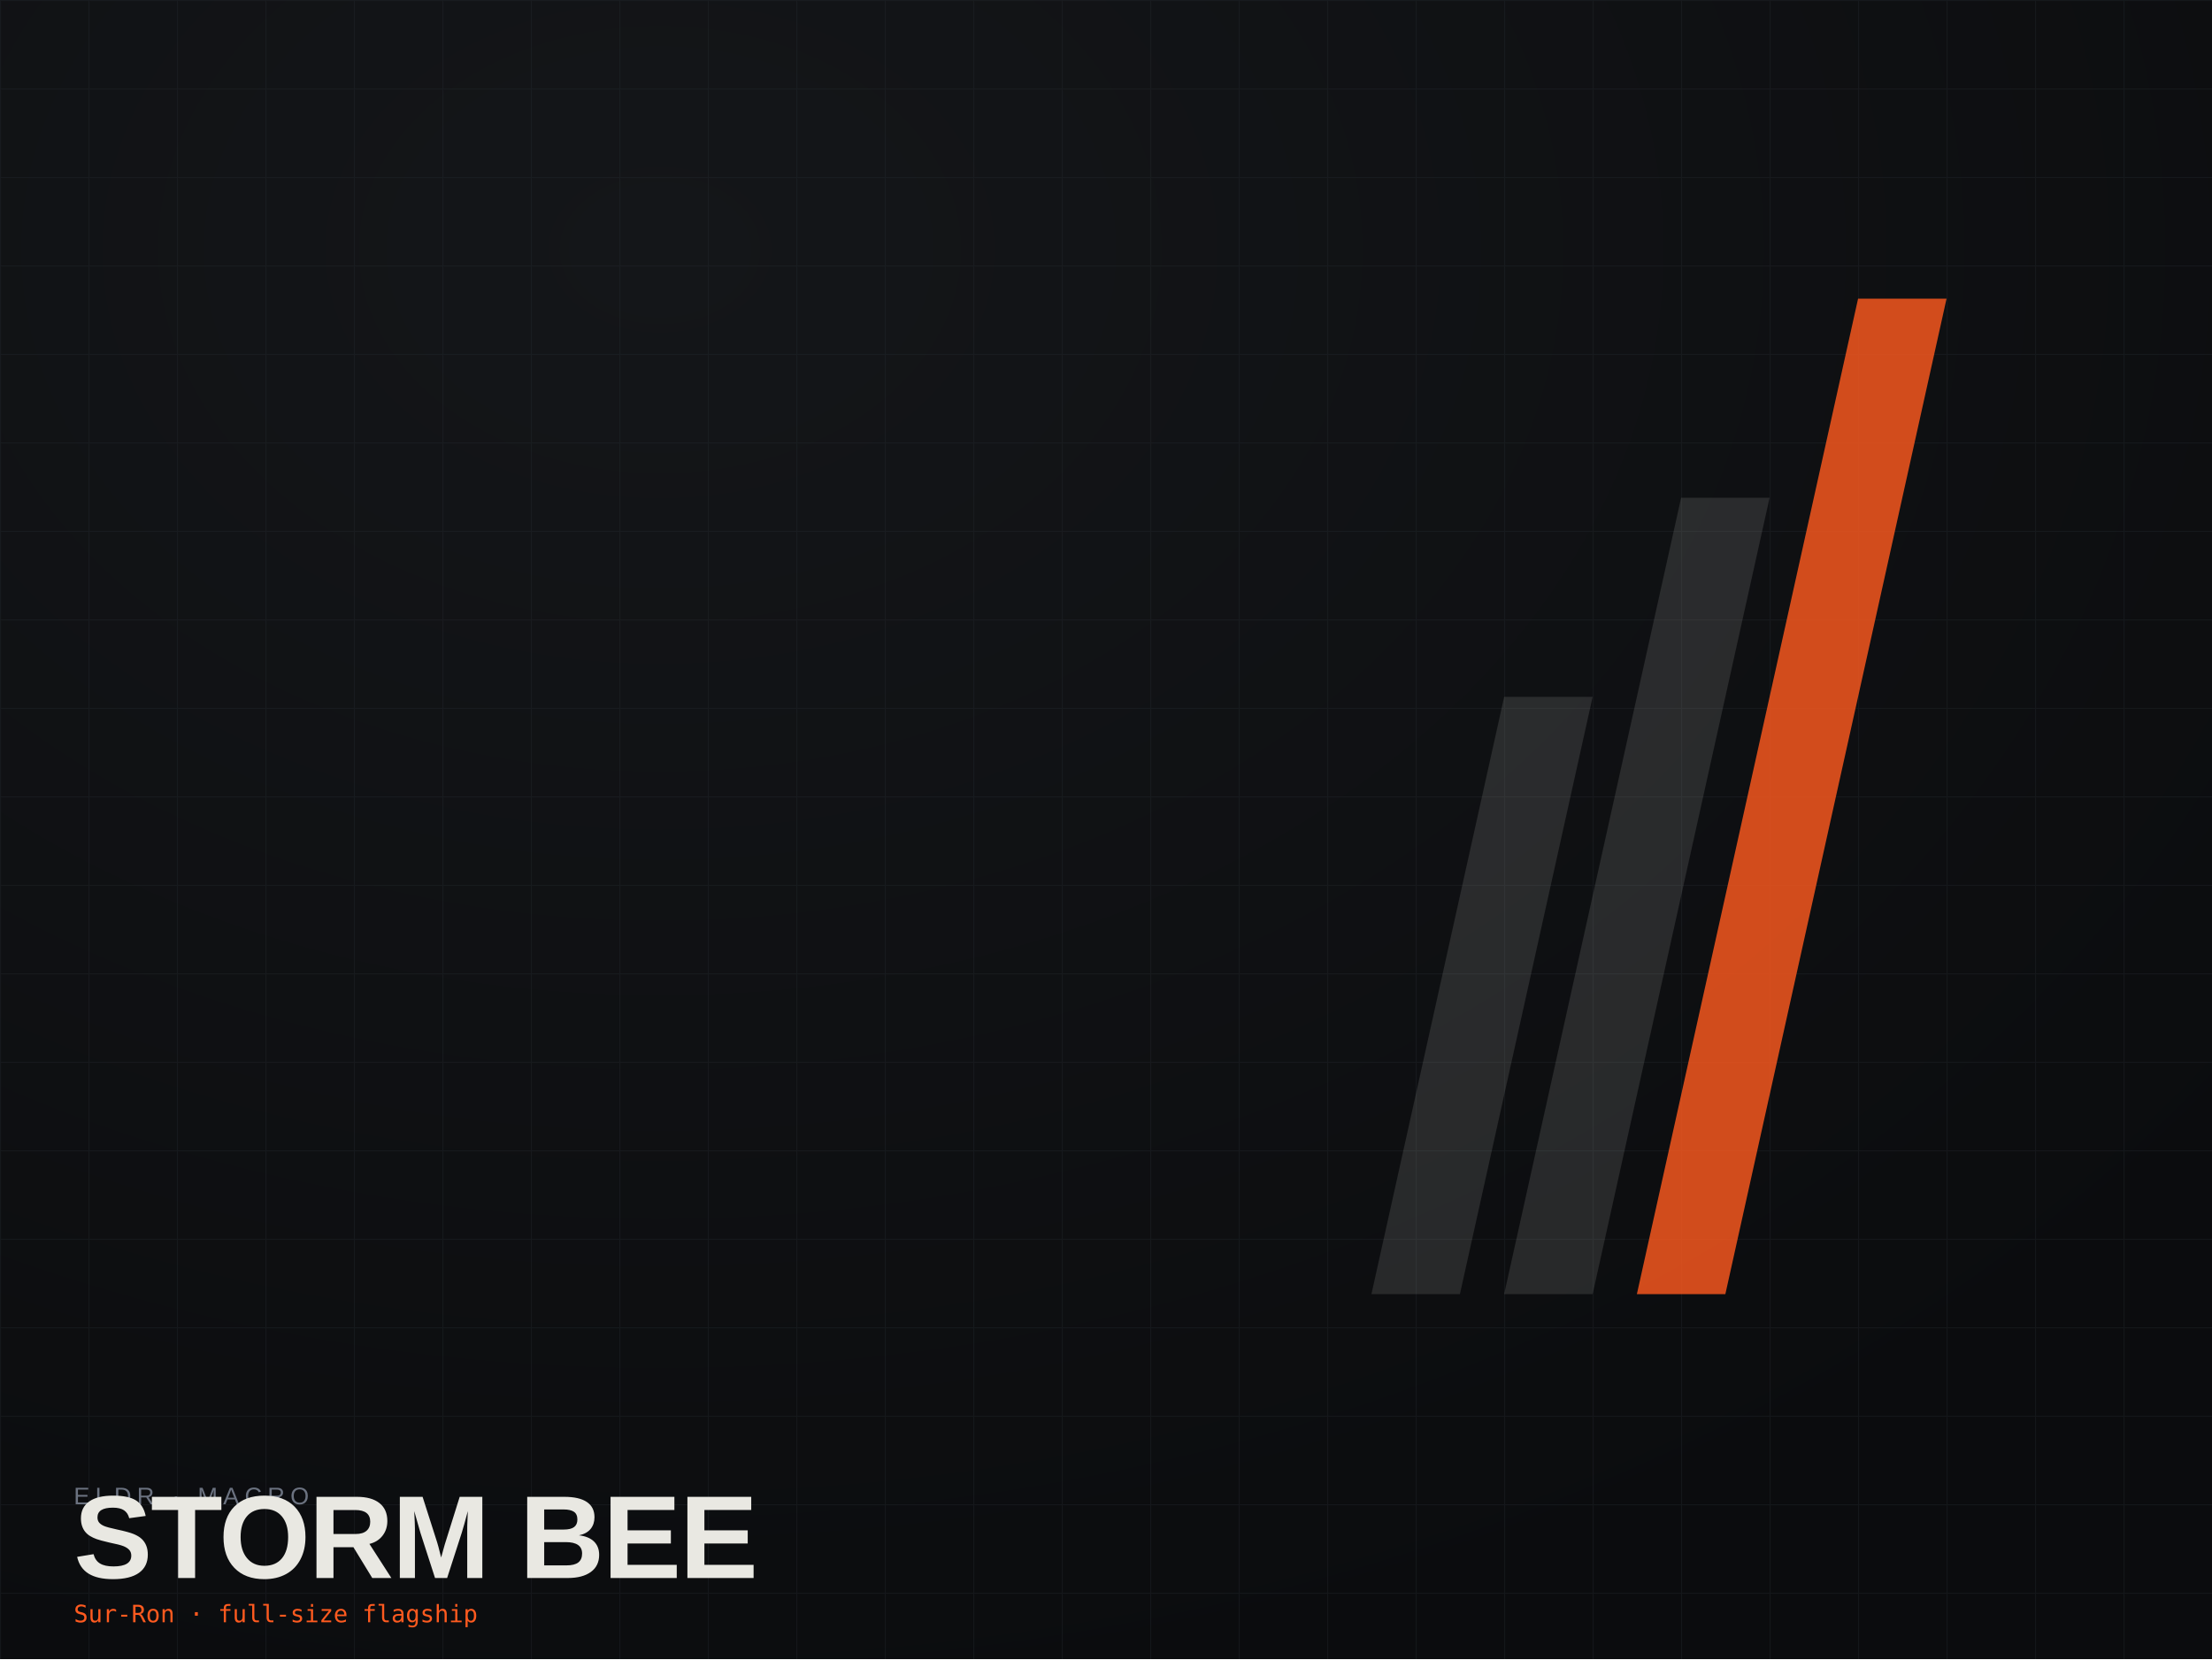
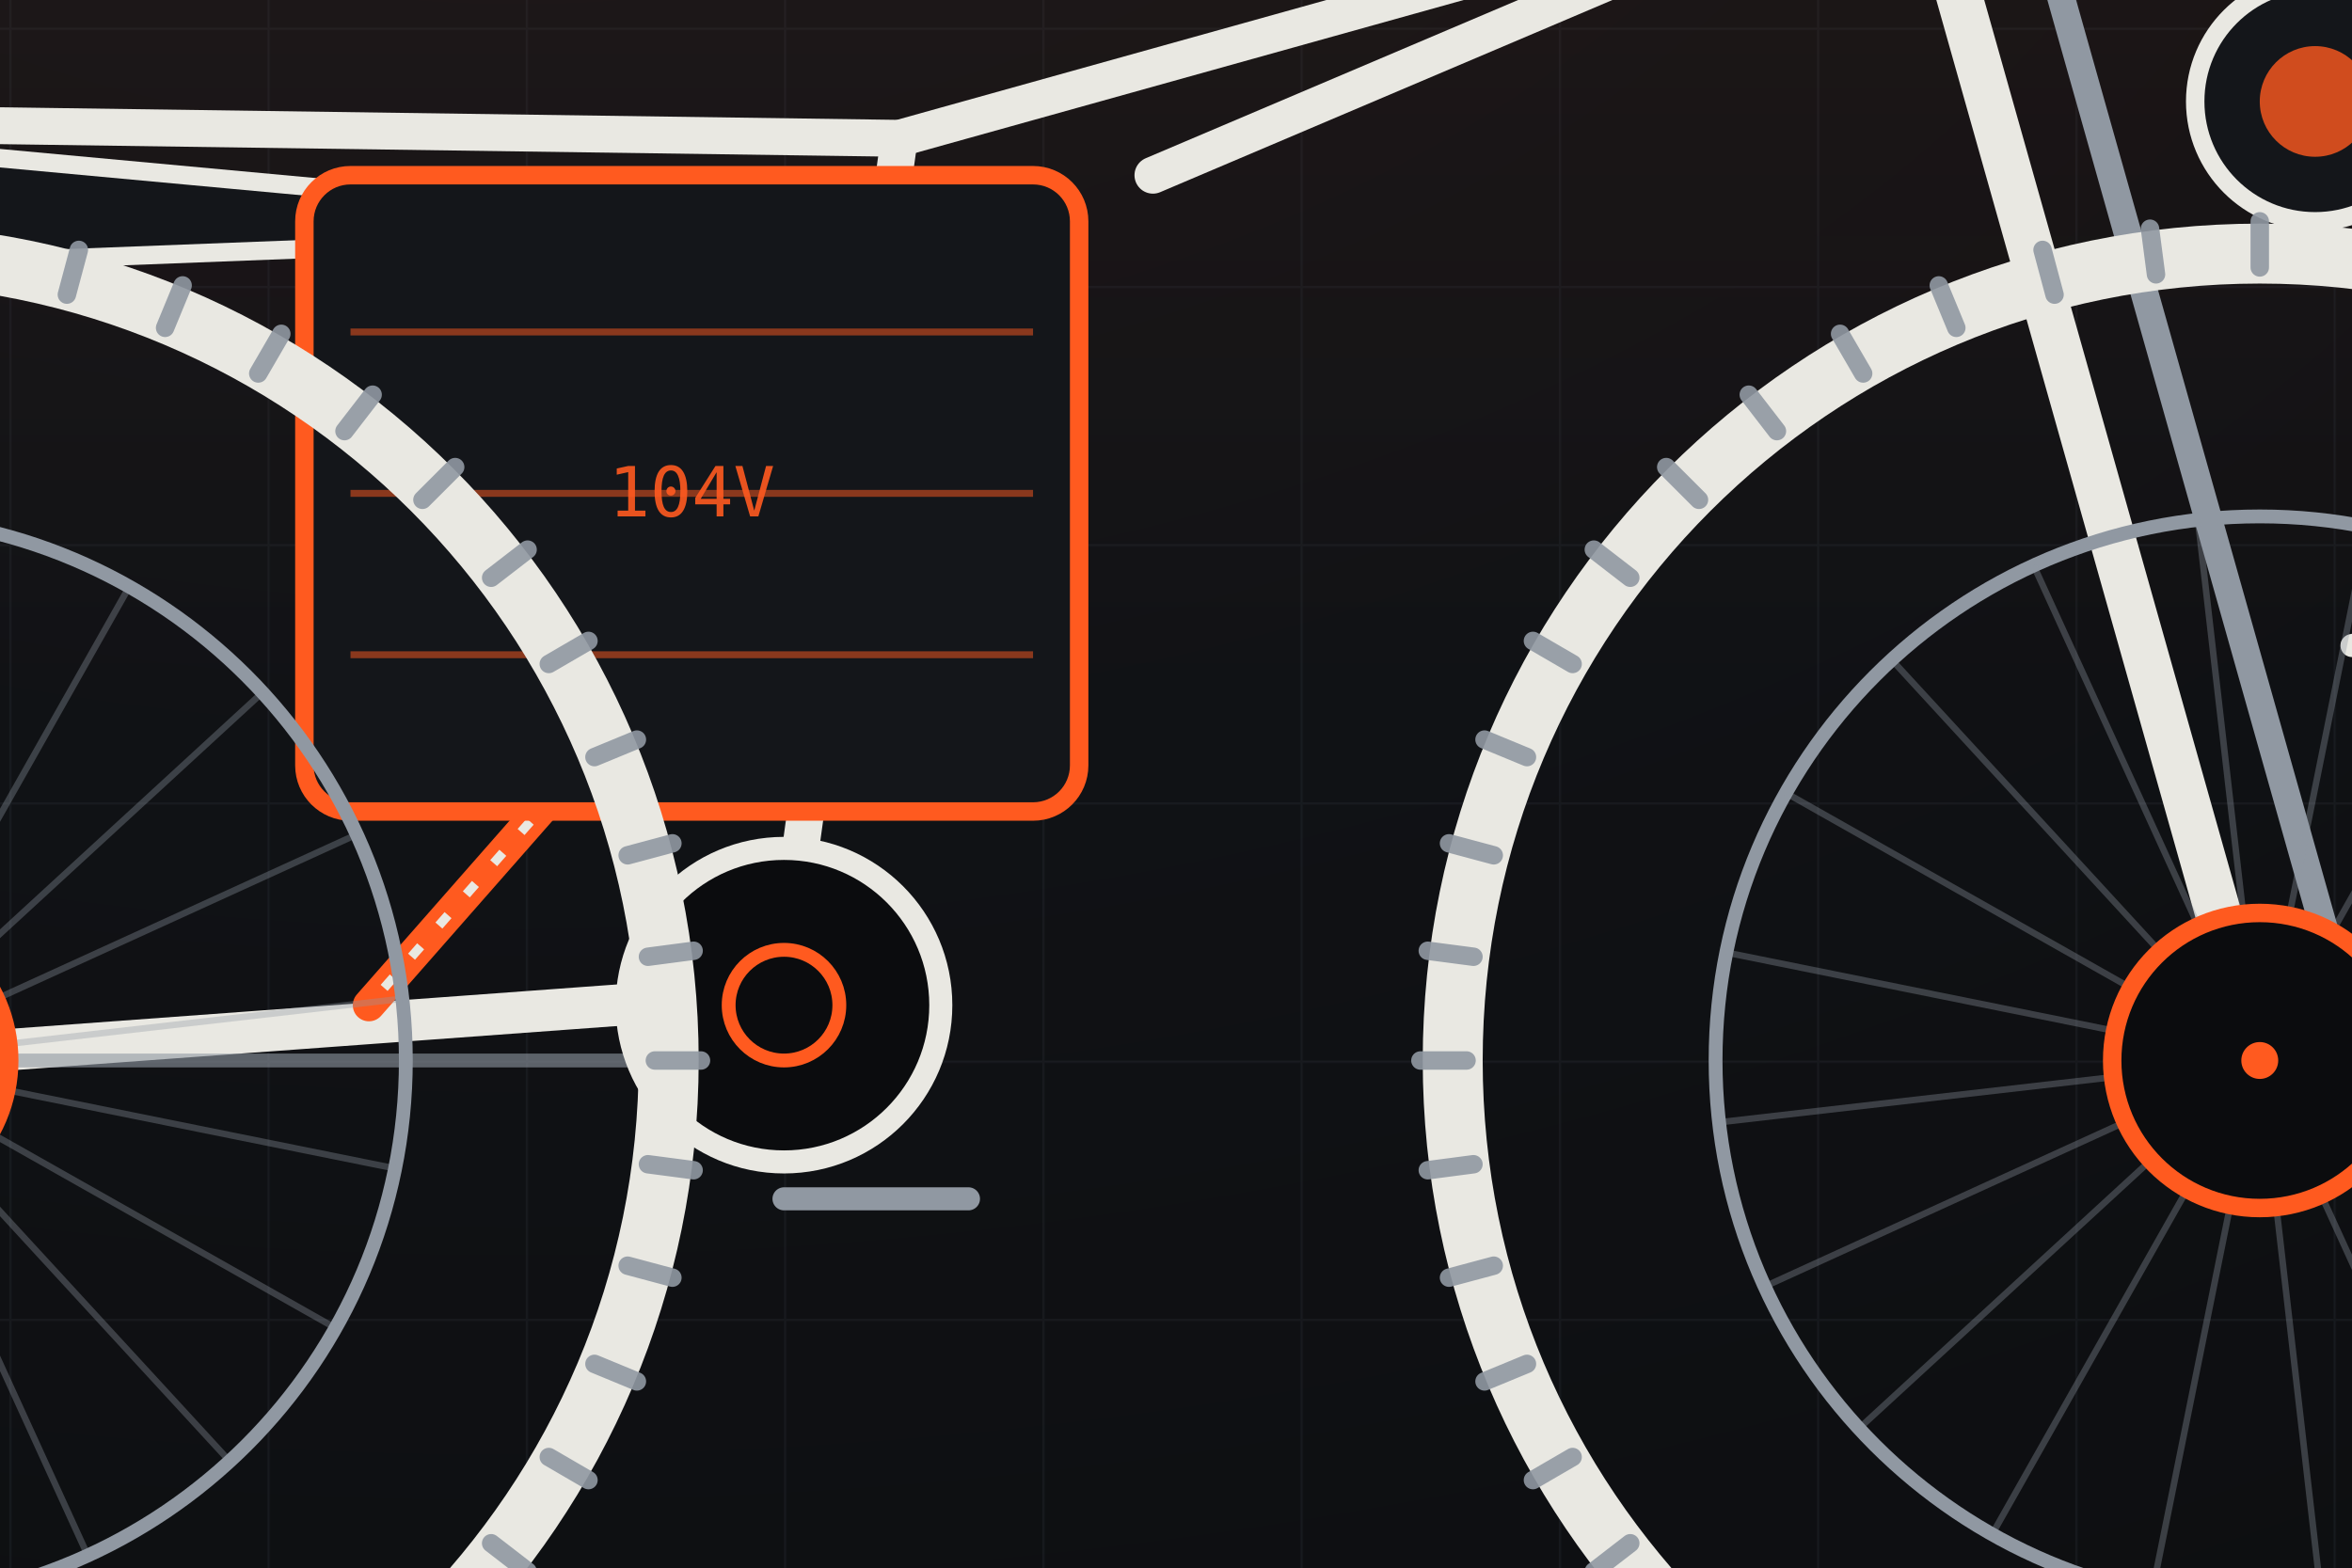
- <svg xmlns="http://www.w3.org/2000/svg" width="1200" height="900" viewBox="0 0 1200 900" role="img" aria-label="STORM BEE">
+ <svg xmlns="http://www.w3.org/2000/svg" width="1200" height="800" viewBox="430 330 430 340" role="img">
  <defs>
-     <radialGradient id="g" cx="30%" cy="15%" r="90%">
-       <stop offset="0%" stop-color="#141619" />
+     <radialGradient id="bg" cx="42%" cy="26%" r="90%">
+       <stop offset="0%" stop-color="#14161A" />
      <stop offset="100%" stop-color="#0B0C0E" />
    </radialGradient>
-     <pattern id="grid" width="48" height="48" patternUnits="userSpaceOnUse">
-       <path d="M48 0H0V48" fill="none" stroke="#262A31" stroke-width="1" />
+     <pattern id="gr" width="56" height="56" patternUnits="userSpaceOnUse">
+       <path d="M56 0H0V56" fill="none" stroke="#262A31" stroke-width="1" />
    </pattern>
+     <linearGradient id="glow" x1="0" y1="0" x2="0" y2="1">
+       <stop offset="0%" stop-color="#FF5A1F" stop-opacity="0.14" />
+       <stop offset="60%" stop-color="#FF5A1F" stop-opacity="0" />
+     </linearGradient>
  </defs>
-   <rect width="1200" height="900" fill="url(#g)" />
-   <rect width="1200" height="900" fill="url(#grid)" opacity="0.35" />
-   <g opacity="0.9">
-     <path d="M744 702 L792 702 L864 378 L816 378 Z" fill="#E9E8E2" opacity="0.14" />
-     <path d="M816 702 L864 702 L960 270 L912 270 Z" fill="#E9E8E2" opacity="0.14" />
-     <path d="M888 702 L936 702 L1056 162 L1008 162 Z" fill="#FF5A1F" opacity="0.9" />
+   <rect x="0" y="0" width="1200" height="800" fill="url(#bg)" />
+   <rect x="0" y="0" width="1200" height="800" fill="url(#gr)" opacity="0.35" />
+   <rect x="0" y="0" width="1200" height="800" fill="url(#glow)" />
+   <ellipse cx="620" cy="748" rx="430" ry="26" fill="#FF5A1F" opacity="0.10" />
+   <line x1="150" y1="748" x2="1080" y2="748" stroke="#262A31" stroke-width="2" />
+   <line x1="565" y1="545" x2="360" y2="560" stroke="#E9E8E2" stroke-width="9" stroke-linecap="round" />
+   <line x1="560" y1="560" x2="360" y2="560" stroke="#9098A2" stroke-width="3" opacity="0.6" />
+   <line x1="600" y1="400" x2="470" y2="548" stroke="#FF5A1F" stroke-width="7" stroke-linecap="round" />
+   <line x1="600" y1="400" x2="470" y2="548" stroke="#E9E8E2" stroke-width="2" stroke-dasharray="3 6" />
+   <path d="M 800 300 L 640 368 " fill="none" stroke="#E9E8E2" stroke-width="8" stroke-linecap="round" />
+   <path d="M 800 300 L 585 360 L 300 356" fill="none" stroke="#E9E8E2" stroke-width="8" stroke-linecap="round" stroke-linejoin="round" />
+   <path d="M 585 360 L 560 540" fill="none" stroke="#E9E8E2" stroke-width="8" stroke-linecap="round" />
+   <path d="M 300 356 Q 250 352 236 372 L 250 392 L 560 380 Z" fill="#14161A" stroke="#E9E8E2" stroke-width="4" stroke-linejoin="round" />
+   <rect x="456" y="368" width="168" height="138" rx="10" fill="#14161A" stroke="#FF5A1F" stroke-width="4" />
+   <line x1="466" y1="402" x2="614" y2="402" stroke="#FF5A1F" stroke-width="1.5" opacity="0.5" />
+   <line x1="466" y1="437" x2="614" y2="437" stroke="#FF5A1F" stroke-width="1.5" opacity="0.5" />
+   <line x1="466" y1="472" x2="614" y2="472" stroke="#FF5A1F" stroke-width="1.5" opacity="0.5" />
+   <text x="540.0" y="442.0" font-family="monospace" font-size="15" fill="#FF5A1F" text-anchor="middle" opacity="0.9">104V</text>
+   <circle cx="560" cy="548" r="34" fill="#0B0C0E" stroke="#E9E8E2" stroke-width="5" />
+   <circle cx="560" cy="548" r="12" fill="none" stroke="#FF5A1F" stroke-width="3" />
+   <line x1="560" y1="590" x2="600" y2="590" stroke="#9098A2" stroke-width="5" stroke-linecap="round" />
+   <line x1="880" y1="560" x2="808" y2="305" stroke="#E9E8E2" stroke-width="10" stroke-linecap="round" />
+   <line x1="902" y1="560" x2="830" y2="305" stroke="#9098A2" stroke-width="6" stroke-linecap="round" />
+   <circle cx="812" cy="298" r="10" fill="#FF5A1F" />
+   <path d="M 812 298 L 806 250 L 742 232" fill="none" stroke="#E9E8E2" stroke-width="7" stroke-linecap="round" stroke-linejoin="round" />
+   <line x1="742" y1="232" x2="726" y2="240" stroke="#FF5A1F" stroke-width="8" stroke-linecap="round" />
+   <circle cx="892" cy="352" r="26" fill="#14161A" stroke="#E9E8E2" stroke-width="4" />
+   <circle cx="892" cy="352" r="12" fill="#FF5A1F" opacity="0.8" />
+   <path d="M 900 470 q 40 -8 70 8" fill="none" stroke="#E9E8E2" stroke-width="5" stroke-linecap="round" />
+   <g>
+     <circle cx="360" cy="560" r="175" fill="none" stroke="#E9E8E2" stroke-width="13" />
+     <line x1="542.0" y1="560.0" x2="532.0" y2="560.0" stroke="#9098A2" stroke-width="4" stroke-linecap="round" opacity="0.9" />
+     <line x1="540.4" y1="583.8" x2="530.5" y2="582.5" stroke="#9098A2" stroke-width="4" stroke-linecap="round" opacity="0.9" />
+     <line x1="535.8" y1="607.1" x2="526.1" y2="604.5" stroke="#9098A2" stroke-width="4" stroke-linecap="round" opacity="0.9" />
+     <line x1="528.1" y1="629.6" x2="518.9" y2="625.8" stroke="#9098A2" stroke-width="4" stroke-linecap="round" opacity="0.9" />
+     <line x1="517.6" y1="651.0" x2="509.0" y2="646.0" stroke="#9098A2" stroke-width="4" stroke-linecap="round" opacity="0.9" />
+     <line x1="504.4" y1="670.8" x2="496.5" y2="664.7" stroke="#9098A2" stroke-width="4" stroke-linecap="round" opacity="0.9" />
+     <line x1="488.7" y1="688.7" x2="481.6" y2="681.6" stroke="#9098A2" stroke-width="4" stroke-linecap="round" opacity="0.9" />
+     <line x1="470.8" y1="704.4" x2="464.7" y2="696.5" stroke="#9098A2" stroke-width="4" stroke-linecap="round" opacity="0.9" />
+     <line x1="451.0" y1="717.6" x2="446.0" y2="709.0" stroke="#9098A2" stroke-width="4" stroke-linecap="round" opacity="0.9" />
+     <line x1="429.6" y1="728.1" x2="425.8" y2="718.9" stroke="#9098A2" stroke-width="4" stroke-linecap="round" opacity="0.9" />
+     <line x1="407.1" y1="735.8" x2="404.5" y2="726.1" stroke="#9098A2" stroke-width="4" stroke-linecap="round" opacity="0.9" />
+     <line x1="383.8" y1="740.4" x2="382.5" y2="730.5" stroke="#9098A2" stroke-width="4" stroke-linecap="round" opacity="0.9" />
+     <line x1="360.0" y1="742.0" x2="360.0" y2="732.0" stroke="#9098A2" stroke-width="4" stroke-linecap="round" opacity="0.9" />
+     <line x1="336.2" y1="740.4" x2="337.5" y2="730.5" stroke="#9098A2" stroke-width="4" stroke-linecap="round" opacity="0.9" />
+     <line x1="312.9" y1="735.8" x2="315.5" y2="726.1" stroke="#9098A2" stroke-width="4" stroke-linecap="round" opacity="0.9" />
+     <line x1="290.4" y1="728.1" x2="294.2" y2="718.9" stroke="#9098A2" stroke-width="4" stroke-linecap="round" opacity="0.9" />
+     <line x1="269.0" y1="717.6" x2="274.0" y2="709.0" stroke="#9098A2" stroke-width="4" stroke-linecap="round" opacity="0.9" />
+     <line x1="249.2" y1="704.4" x2="255.3" y2="696.5" stroke="#9098A2" stroke-width="4" stroke-linecap="round" opacity="0.9" />
+     <line x1="231.3" y1="688.7" x2="238.4" y2="681.6" stroke="#9098A2" stroke-width="4" stroke-linecap="round" opacity="0.9" />
+     <line x1="215.6" y1="670.8" x2="223.5" y2="664.7" stroke="#9098A2" stroke-width="4" stroke-linecap="round" opacity="0.9" />
+     <line x1="202.4" y1="651.0" x2="211.0" y2="646.0" stroke="#9098A2" stroke-width="4" stroke-linecap="round" opacity="0.9" />
+     <line x1="191.9" y1="629.6" x2="201.1" y2="625.8" stroke="#9098A2" stroke-width="4" stroke-linecap="round" opacity="0.9" />
+     <line x1="184.2" y1="607.1" x2="193.9" y2="604.5" stroke="#9098A2" stroke-width="4" stroke-linecap="round" opacity="0.9" />
+     <line x1="179.6" y1="583.8" x2="189.5" y2="582.5" stroke="#9098A2" stroke-width="4" stroke-linecap="round" opacity="0.9" />
+     <line x1="178.0" y1="560.0" x2="188.0" y2="560.0" stroke="#9098A2" stroke-width="4" stroke-linecap="round" opacity="0.9" />
+     <line x1="179.6" y1="536.2" x2="189.5" y2="537.5" stroke="#9098A2" stroke-width="4" stroke-linecap="round" opacity="0.9" />
+     <line x1="184.2" y1="512.9" x2="193.9" y2="515.5" stroke="#9098A2" stroke-width="4" stroke-linecap="round" opacity="0.9" />
+     <line x1="191.9" y1="490.4" x2="201.1" y2="494.2" stroke="#9098A2" stroke-width="4" stroke-linecap="round" opacity="0.9" />
+     <line x1="202.4" y1="469.0" x2="211.0" y2="474.0" stroke="#9098A2" stroke-width="4" stroke-linecap="round" opacity="0.9" />
+     <line x1="215.6" y1="449.2" x2="223.5" y2="455.3" stroke="#9098A2" stroke-width="4" stroke-linecap="round" opacity="0.9" />
+     <line x1="231.3" y1="431.3" x2="238.4" y2="438.4" stroke="#9098A2" stroke-width="4" stroke-linecap="round" opacity="0.9" />
+     <line x1="249.2" y1="415.6" x2="255.3" y2="423.5" stroke="#9098A2" stroke-width="4" stroke-linecap="round" opacity="0.9" />
+     <line x1="269.0" y1="402.4" x2="274.0" y2="411.0" stroke="#9098A2" stroke-width="4" stroke-linecap="round" opacity="0.9" />
+     <line x1="290.4" y1="391.9" x2="294.2" y2="401.1" stroke="#9098A2" stroke-width="4" stroke-linecap="round" opacity="0.9" />
+     <line x1="312.9" y1="384.2" x2="315.5" y2="393.9" stroke="#9098A2" stroke-width="4" stroke-linecap="round" opacity="0.9" />
+     <line x1="336.2" y1="379.6" x2="337.5" y2="389.5" stroke="#9098A2" stroke-width="4" stroke-linecap="round" opacity="0.9" />
+     <line x1="360.0" y1="378.0" x2="360.0" y2="388.0" stroke="#9098A2" stroke-width="4" stroke-linecap="round" opacity="0.9" />
+     <line x1="383.8" y1="379.6" x2="382.5" y2="389.5" stroke="#9098A2" stroke-width="4" stroke-linecap="round" opacity="0.9" />
+     <line x1="407.1" y1="384.2" x2="404.5" y2="393.9" stroke="#9098A2" stroke-width="4" stroke-linecap="round" opacity="0.9" />
+     <line x1="429.6" y1="391.9" x2="425.8" y2="401.1" stroke="#9098A2" stroke-width="4" stroke-linecap="round" opacity="0.9" />
+     <line x1="451.0" y1="402.4" x2="446.0" y2="411.0" stroke="#9098A2" stroke-width="4" stroke-linecap="round" opacity="0.9" />
+     <line x1="470.8" y1="415.6" x2="464.7" y2="423.5" stroke="#9098A2" stroke-width="4" stroke-linecap="round" opacity="0.9" />
+     <line x1="488.7" y1="431.3" x2="481.6" y2="438.4" stroke="#9098A2" stroke-width="4" stroke-linecap="round" opacity="0.9" />
+     <line x1="504.4" y1="449.2" x2="496.5" y2="455.3" stroke="#9098A2" stroke-width="4" stroke-linecap="round" opacity="0.9" />
+     <line x1="517.6" y1="469.0" x2="509.0" y2="474.0" stroke="#9098A2" stroke-width="4" stroke-linecap="round" opacity="0.9" />
+     <line x1="528.1" y1="490.4" x2="518.9" y2="494.2" stroke="#9098A2" stroke-width="4" stroke-linecap="round" opacity="0.9" />
+     <line x1="535.8" y1="512.9" x2="526.1" y2="515.5" stroke="#9098A2" stroke-width="4" stroke-linecap="round" opacity="0.9" />
+     <line x1="540.4" y1="536.2" x2="530.5" y2="537.5" stroke="#9098A2" stroke-width="4" stroke-linecap="round" opacity="0.9" />
+     <circle cx="360" cy="560" r="118" fill="none" stroke="#9098A2" stroke-width="3" />
+     <line x1="391.4" y1="566.4" x2="475.6" y2="583.4" stroke="#9098A2" stroke-width="1.4" opacity="0.35" />
+     <line x1="387.9" y1="575.7" x2="462.7" y2="618.0" stroke="#9098A2" stroke-width="1.4" opacity="0.35" />
+     <line x1="381.6" y1="583.6" x2="439.8" y2="646.9" stroke="#9098A2" stroke-width="1.4" opacity="0.35" />
+     <line x1="373.3" y1="589.1" x2="409.0" y2="667.3" stroke="#9098A2" stroke-width="1.4" opacity="0.35" />
+     <line x1="363.6" y1="591.8" x2="373.4" y2="677.2" stroke="#9098A2" stroke-width="1.4" opacity="0.35" />
+     <line x1="353.6" y1="591.4" x2="336.6" y2="675.6" stroke="#9098A2" stroke-width="1.4" opacity="0.35" />
+     <line x1="344.3" y1="587.9" x2="302.0" y2="662.7" stroke="#9098A2" stroke-width="1.4" opacity="0.35" />
+     <line x1="336.4" y1="581.6" x2="273.1" y2="639.8" stroke="#9098A2" stroke-width="1.4" opacity="0.35" />
+     <line x1="330.9" y1="573.3" x2="252.7" y2="609.0" stroke="#9098A2" stroke-width="1.4" opacity="0.35" />
+     <line x1="328.2" y1="563.6" x2="242.8" y2="573.4" stroke="#9098A2" stroke-width="1.4" opacity="0.35" />
+     <line x1="328.6" y1="553.6" x2="244.4" y2="536.6" stroke="#9098A2" stroke-width="1.4" opacity="0.35" />
+     <line x1="332.1" y1="544.3" x2="257.3" y2="502.0" stroke="#9098A2" stroke-width="1.4" opacity="0.35" />
+     <line x1="338.4" y1="536.4" x2="280.2" y2="473.1" stroke="#9098A2" stroke-width="1.4" opacity="0.35" />
+     <line x1="346.7" y1="530.9" x2="311.0" y2="452.7" stroke="#9098A2" stroke-width="1.4" opacity="0.35" />
+     <line x1="356.4" y1="528.2" x2="346.6" y2="442.8" stroke="#9098A2" stroke-width="1.4" opacity="0.35" />
+     <line x1="366.4" y1="528.6" x2="383.4" y2="444.4" stroke="#9098A2" stroke-width="1.4" opacity="0.35" />
+     <line x1="375.7" y1="532.1" x2="418.0" y2="457.3" stroke="#9098A2" stroke-width="1.4" opacity="0.35" />
+     <line x1="383.6" y1="538.4" x2="446.9" y2="480.2" stroke="#9098A2" stroke-width="1.4" opacity="0.35" />
+     <line x1="389.1" y1="546.7" x2="467.3" y2="511.0" stroke="#9098A2" stroke-width="1.4" opacity="0.35" />
+     <line x1="391.8" y1="556.4" x2="477.2" y2="546.6" stroke="#9098A2" stroke-width="1.4" opacity="0.35" />
+     <circle cx="360" cy="560" r="32" fill="#0B0C0E" stroke="#FF5A1F" stroke-width="4" />
+     <circle cx="360" cy="560" r="4" fill="#FF5A1F" />
  </g>
-   <text x="40" y="816" font-family="Arial, sans-serif" font-size="13" letter-spacing="3" fill="#6B7280">ELDR · MACRO</text>
-   <text x="40" y="856" font-family="Arial Black, Arial, sans-serif" font-weight="900" font-size="64" fill="#E9E8E2" letter-spacing="-1">STORM BEE</text>
-   <text x="40" y="880" font-family="monospace" font-size="13" fill="#FF5A1F">Sur-Ron · full-size flagship</text>
+   <g>
+     <circle cx="880" cy="560" r="175" fill="none" stroke="#E9E8E2" stroke-width="13" />
+     <line x1="1062.0" y1="560.0" x2="1052.0" y2="560.0" stroke="#9098A2" stroke-width="4" stroke-linecap="round" opacity="0.9" />
+     <line x1="1060.4" y1="583.8" x2="1050.5" y2="582.5" stroke="#9098A2" stroke-width="4" stroke-linecap="round" opacity="0.9" />
+     <line x1="1055.8" y1="607.1" x2="1046.1" y2="604.5" stroke="#9098A2" stroke-width="4" stroke-linecap="round" opacity="0.9" />
+     <line x1="1048.1" y1="629.6" x2="1038.9" y2="625.8" stroke="#9098A2" stroke-width="4" stroke-linecap="round" opacity="0.9" />
+     <line x1="1037.6" y1="651.0" x2="1029.0" y2="646.0" stroke="#9098A2" stroke-width="4" stroke-linecap="round" opacity="0.9" />
+     <line x1="1024.4" y1="670.8" x2="1016.5" y2="664.7" stroke="#9098A2" stroke-width="4" stroke-linecap="round" opacity="0.9" />
+     <line x1="1008.7" y1="688.7" x2="1001.6" y2="681.6" stroke="#9098A2" stroke-width="4" stroke-linecap="round" opacity="0.9" />
+     <line x1="990.8" y1="704.4" x2="984.7" y2="696.5" stroke="#9098A2" stroke-width="4" stroke-linecap="round" opacity="0.9" />
+     <line x1="971.0" y1="717.6" x2="966.0" y2="709.0" stroke="#9098A2" stroke-width="4" stroke-linecap="round" opacity="0.9" />
+     <line x1="949.6" y1="728.1" x2="945.8" y2="718.9" stroke="#9098A2" stroke-width="4" stroke-linecap="round" opacity="0.9" />
+     <line x1="927.1" y1="735.8" x2="924.5" y2="726.1" stroke="#9098A2" stroke-width="4" stroke-linecap="round" opacity="0.9" />
+     <line x1="903.8" y1="740.4" x2="902.5" y2="730.5" stroke="#9098A2" stroke-width="4" stroke-linecap="round" opacity="0.9" />
+     <line x1="880.0" y1="742.0" x2="880.0" y2="732.0" stroke="#9098A2" stroke-width="4" stroke-linecap="round" opacity="0.9" />
+     <line x1="856.2" y1="740.4" x2="857.5" y2="730.5" stroke="#9098A2" stroke-width="4" stroke-linecap="round" opacity="0.9" />
+     <line x1="832.9" y1="735.8" x2="835.5" y2="726.1" stroke="#9098A2" stroke-width="4" stroke-linecap="round" opacity="0.9" />
+     <line x1="810.4" y1="728.1" x2="814.2" y2="718.9" stroke="#9098A2" stroke-width="4" stroke-linecap="round" opacity="0.9" />
+     <line x1="789.0" y1="717.6" x2="794.0" y2="709.0" stroke="#9098A2" stroke-width="4" stroke-linecap="round" opacity="0.9" />
+     <line x1="769.2" y1="704.4" x2="775.3" y2="696.5" stroke="#9098A2" stroke-width="4" stroke-linecap="round" opacity="0.9" />
+     <line x1="751.3" y1="688.7" x2="758.4" y2="681.6" stroke="#9098A2" stroke-width="4" stroke-linecap="round" opacity="0.9" />
+     <line x1="735.6" y1="670.8" x2="743.5" y2="664.7" stroke="#9098A2" stroke-width="4" stroke-linecap="round" opacity="0.9" />
+     <line x1="722.4" y1="651.0" x2="731.0" y2="646.0" stroke="#9098A2" stroke-width="4" stroke-linecap="round" opacity="0.9" />
+     <line x1="711.9" y1="629.6" x2="721.1" y2="625.8" stroke="#9098A2" stroke-width="4" stroke-linecap="round" opacity="0.9" />
+     <line x1="704.2" y1="607.1" x2="713.9" y2="604.5" stroke="#9098A2" stroke-width="4" stroke-linecap="round" opacity="0.9" />
+     <line x1="699.6" y1="583.8" x2="709.5" y2="582.5" stroke="#9098A2" stroke-width="4" stroke-linecap="round" opacity="0.9" />
+     <line x1="698.0" y1="560.0" x2="708.0" y2="560.0" stroke="#9098A2" stroke-width="4" stroke-linecap="round" opacity="0.9" />
+     <line x1="699.6" y1="536.2" x2="709.5" y2="537.5" stroke="#9098A2" stroke-width="4" stroke-linecap="round" opacity="0.9" />
+     <line x1="704.2" y1="512.9" x2="713.9" y2="515.5" stroke="#9098A2" stroke-width="4" stroke-linecap="round" opacity="0.9" />
+     <line x1="711.9" y1="490.4" x2="721.1" y2="494.2" stroke="#9098A2" stroke-width="4" stroke-linecap="round" opacity="0.9" />
+     <line x1="722.4" y1="469.0" x2="731.0" y2="474.0" stroke="#9098A2" stroke-width="4" stroke-linecap="round" opacity="0.9" />
+     <line x1="735.6" y1="449.2" x2="743.5" y2="455.3" stroke="#9098A2" stroke-width="4" stroke-linecap="round" opacity="0.9" />
+     <line x1="751.3" y1="431.3" x2="758.4" y2="438.4" stroke="#9098A2" stroke-width="4" stroke-linecap="round" opacity="0.9" />
+     <line x1="769.2" y1="415.6" x2="775.3" y2="423.5" stroke="#9098A2" stroke-width="4" stroke-linecap="round" opacity="0.9" />
+     <line x1="789.0" y1="402.4" x2="794.0" y2="411.0" stroke="#9098A2" stroke-width="4" stroke-linecap="round" opacity="0.9" />
+     <line x1="810.4" y1="391.9" x2="814.2" y2="401.1" stroke="#9098A2" stroke-width="4" stroke-linecap="round" opacity="0.9" />
+     <line x1="832.9" y1="384.2" x2="835.5" y2="393.9" stroke="#9098A2" stroke-width="4" stroke-linecap="round" opacity="0.9" />
+     <line x1="856.2" y1="379.6" x2="857.5" y2="389.5" stroke="#9098A2" stroke-width="4" stroke-linecap="round" opacity="0.9" />
+     <line x1="880.0" y1="378.0" x2="880.0" y2="388.0" stroke="#9098A2" stroke-width="4" stroke-linecap="round" opacity="0.9" />
+     <line x1="903.8" y1="379.6" x2="902.5" y2="389.5" stroke="#9098A2" stroke-width="4" stroke-linecap="round" opacity="0.9" />
+     <line x1="927.1" y1="384.2" x2="924.5" y2="393.9" stroke="#9098A2" stroke-width="4" stroke-linecap="round" opacity="0.9" />
+     <line x1="949.6" y1="391.9" x2="945.8" y2="401.1" stroke="#9098A2" stroke-width="4" stroke-linecap="round" opacity="0.9" />
+     <line x1="971.0" y1="402.4" x2="966.0" y2="411.0" stroke="#9098A2" stroke-width="4" stroke-linecap="round" opacity="0.9" />
+     <line x1="990.8" y1="415.6" x2="984.7" y2="423.5" stroke="#9098A2" stroke-width="4" stroke-linecap="round" opacity="0.9" />
+     <line x1="1008.7" y1="431.3" x2="1001.6" y2="438.4" stroke="#9098A2" stroke-width="4" stroke-linecap="round" opacity="0.9" />
+     <line x1="1024.4" y1="449.2" x2="1016.5" y2="455.3" stroke="#9098A2" stroke-width="4" stroke-linecap="round" opacity="0.9" />
+     <line x1="1037.6" y1="469.0" x2="1029.0" y2="474.0" stroke="#9098A2" stroke-width="4" stroke-linecap="round" opacity="0.9" />
+     <line x1="1048.1" y1="490.4" x2="1038.9" y2="494.2" stroke="#9098A2" stroke-width="4" stroke-linecap="round" opacity="0.9" />
+     <line x1="1055.8" y1="512.9" x2="1046.1" y2="515.5" stroke="#9098A2" stroke-width="4" stroke-linecap="round" opacity="0.9" />
+     <line x1="1060.4" y1="536.2" x2="1050.5" y2="537.5" stroke="#9098A2" stroke-width="4" stroke-linecap="round" opacity="0.9" />
+     <circle cx="880" cy="560" r="118" fill="none" stroke="#9098A2" stroke-width="3" />
+     <line x1="911.4" y1="566.4" x2="995.6" y2="583.4" stroke="#9098A2" stroke-width="1.4" opacity="0.35" />
+     <line x1="907.9" y1="575.7" x2="982.7" y2="618.0" stroke="#9098A2" stroke-width="1.4" opacity="0.35" />
+     <line x1="901.6" y1="583.6" x2="959.8" y2="646.9" stroke="#9098A2" stroke-width="1.4" opacity="0.35" />
+     <line x1="893.3" y1="589.1" x2="929.0" y2="667.3" stroke="#9098A2" stroke-width="1.4" opacity="0.35" />
+     <line x1="883.6" y1="591.8" x2="893.4" y2="677.2" stroke="#9098A2" stroke-width="1.4" opacity="0.35" />
+     <line x1="873.6" y1="591.4" x2="856.6" y2="675.6" stroke="#9098A2" stroke-width="1.4" opacity="0.35" />
+     <line x1="864.3" y1="587.9" x2="822.0" y2="662.7" stroke="#9098A2" stroke-width="1.4" opacity="0.35" />
+     <line x1="856.4" y1="581.6" x2="793.1" y2="639.8" stroke="#9098A2" stroke-width="1.4" opacity="0.35" />
+     <line x1="850.9" y1="573.3" x2="772.7" y2="609.0" stroke="#9098A2" stroke-width="1.4" opacity="0.35" />
+     <line x1="848.2" y1="563.6" x2="762.8" y2="573.4" stroke="#9098A2" stroke-width="1.4" opacity="0.35" />
+     <line x1="848.6" y1="553.6" x2="764.4" y2="536.6" stroke="#9098A2" stroke-width="1.4" opacity="0.35" />
+     <line x1="852.1" y1="544.3" x2="777.3" y2="502.0" stroke="#9098A2" stroke-width="1.4" opacity="0.35" />
+     <line x1="858.4" y1="536.4" x2="800.2" y2="473.1" stroke="#9098A2" stroke-width="1.4" opacity="0.35" />
+     <line x1="866.7" y1="530.9" x2="831.0" y2="452.7" stroke="#9098A2" stroke-width="1.4" opacity="0.35" />
+     <line x1="876.4" y1="528.2" x2="866.6" y2="442.8" stroke="#9098A2" stroke-width="1.4" opacity="0.35" />
+     <line x1="886.4" y1="528.6" x2="903.4" y2="444.4" stroke="#9098A2" stroke-width="1.4" opacity="0.35" />
+     <line x1="895.7" y1="532.1" x2="938.0" y2="457.3" stroke="#9098A2" stroke-width="1.4" opacity="0.35" />
+     <line x1="903.6" y1="538.4" x2="966.9" y2="480.2" stroke="#9098A2" stroke-width="1.4" opacity="0.35" />
+     <line x1="909.1" y1="546.7" x2="987.3" y2="511.0" stroke="#9098A2" stroke-width="1.4" opacity="0.35" />
+     <line x1="911.8" y1="556.4" x2="997.2" y2="546.6" stroke="#9098A2" stroke-width="1.4" opacity="0.35" />
+     <circle cx="880" cy="560" r="32" fill="#0B0C0E" stroke="#FF5A1F" stroke-width="4" />
+     <circle cx="880" cy="560" r="4" fill="#FF5A1F" />
+   </g>
</svg>
